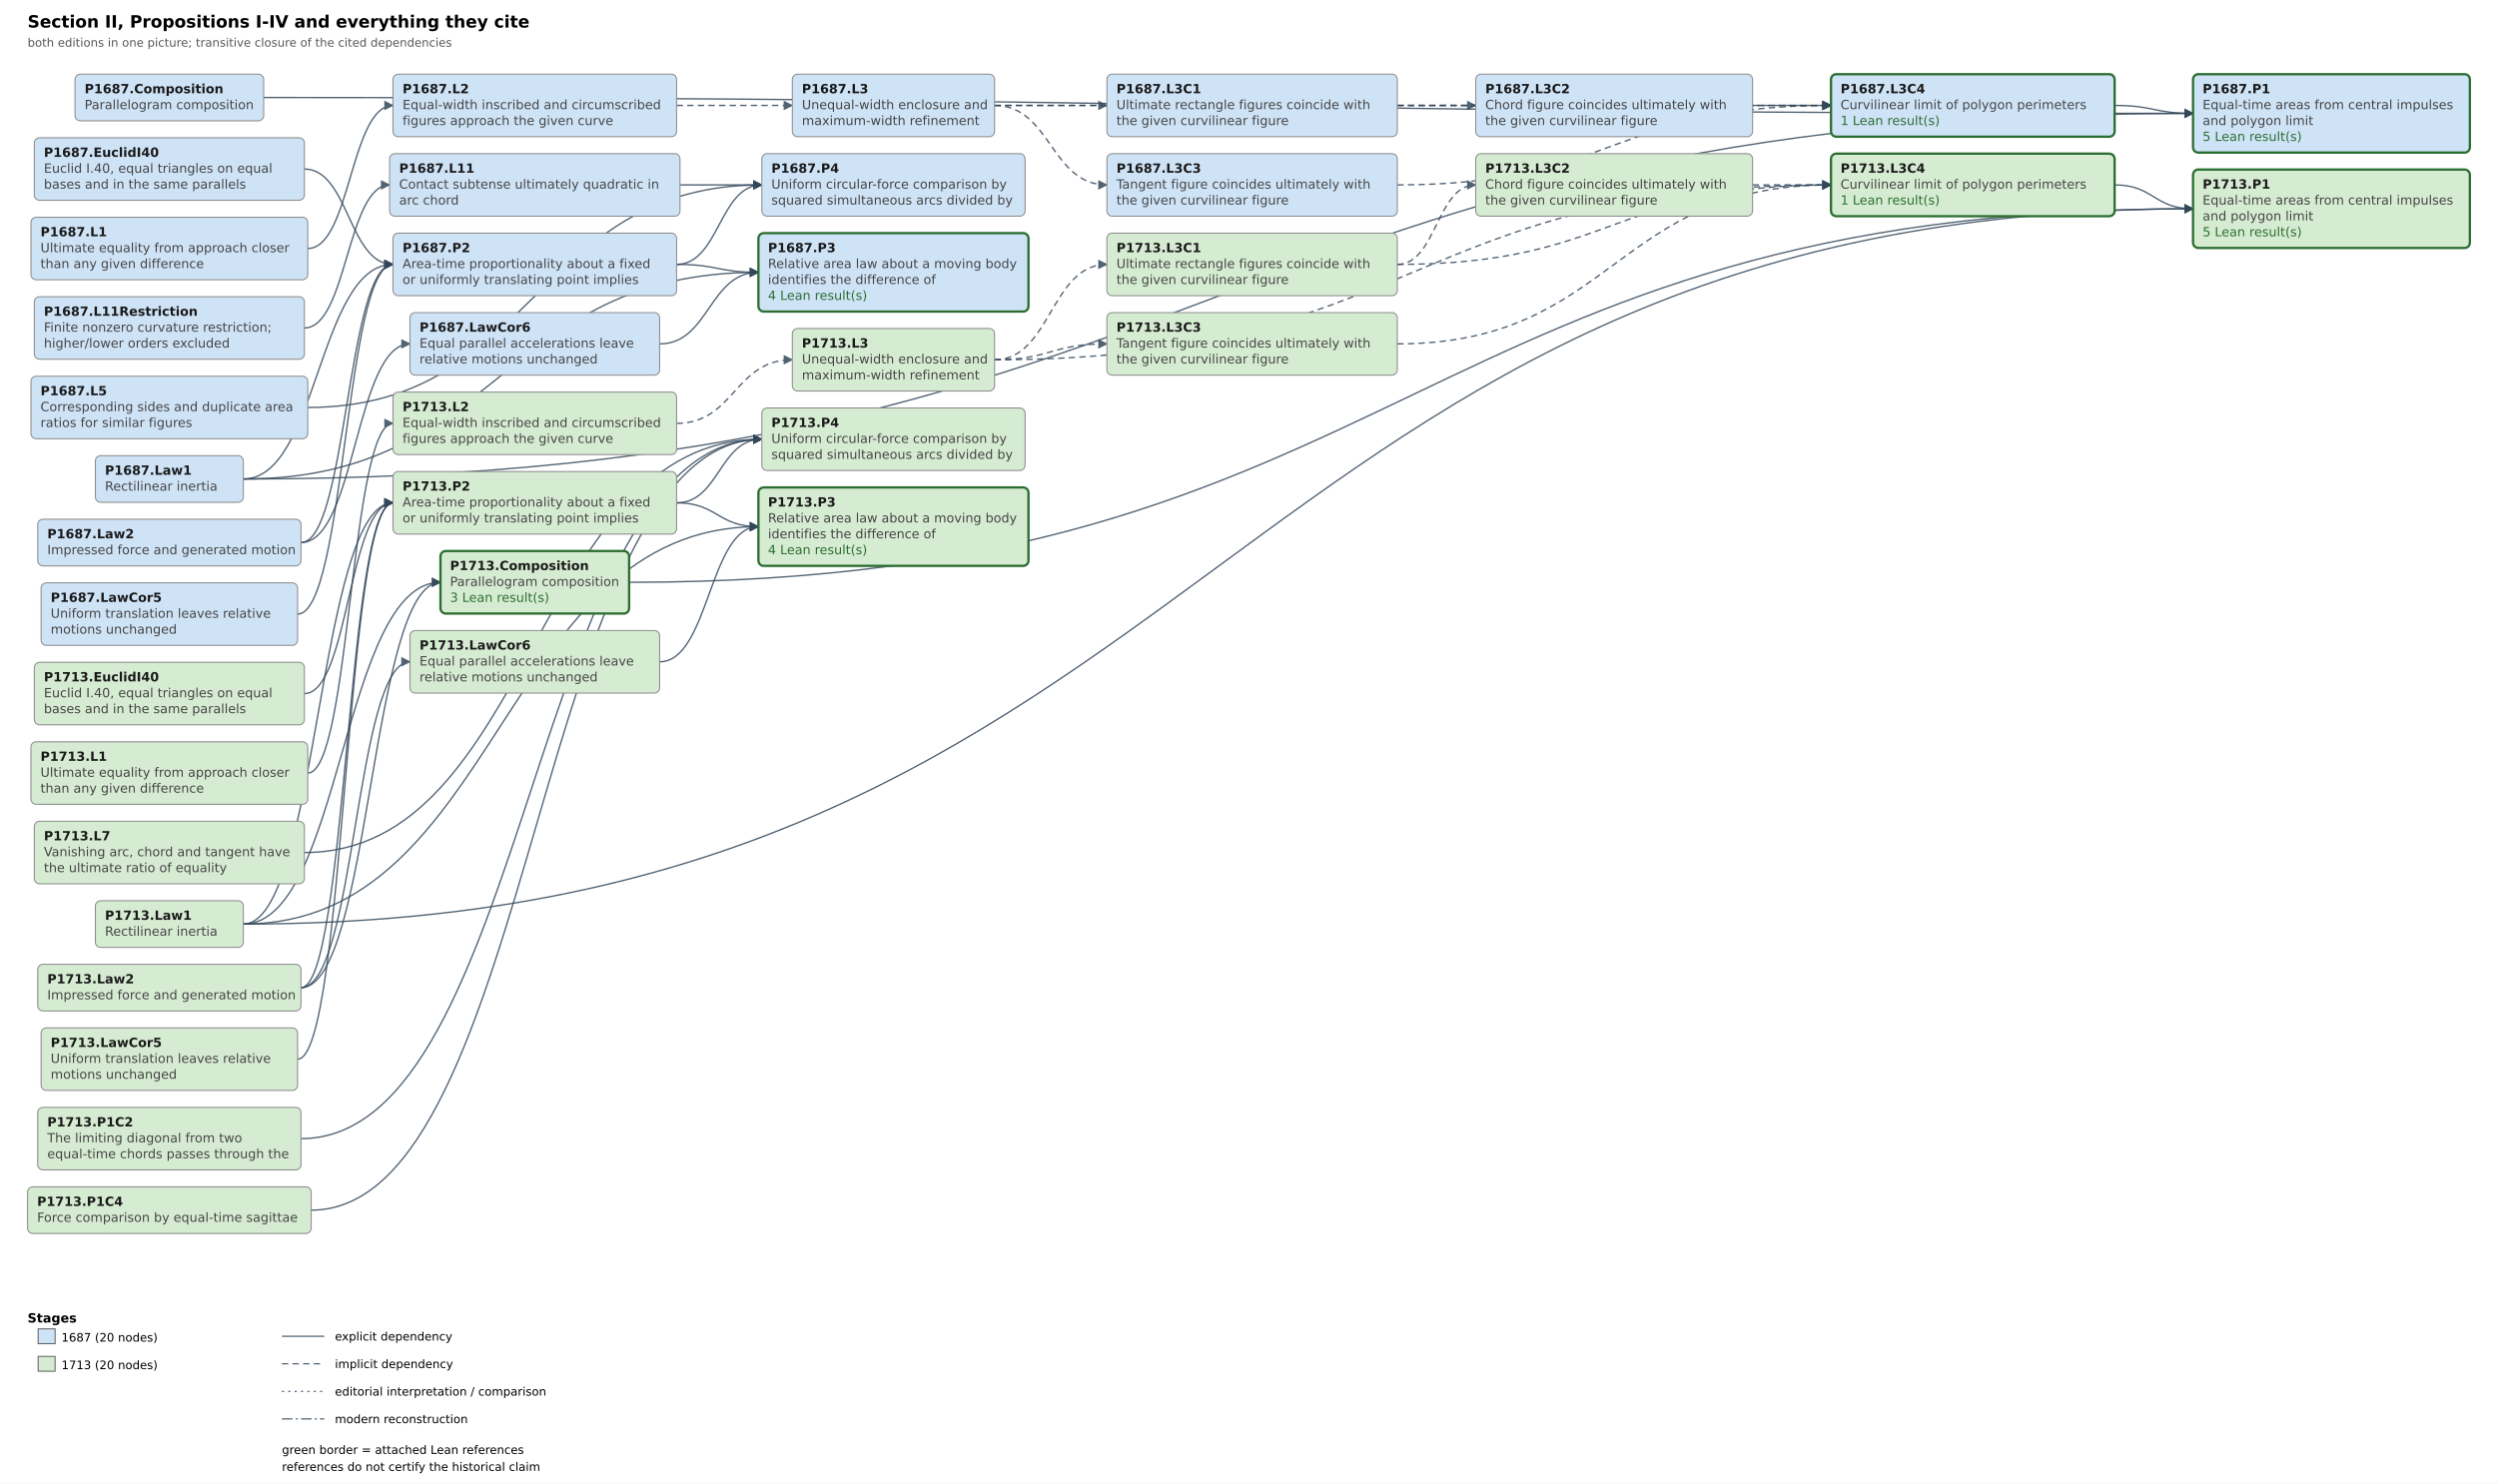
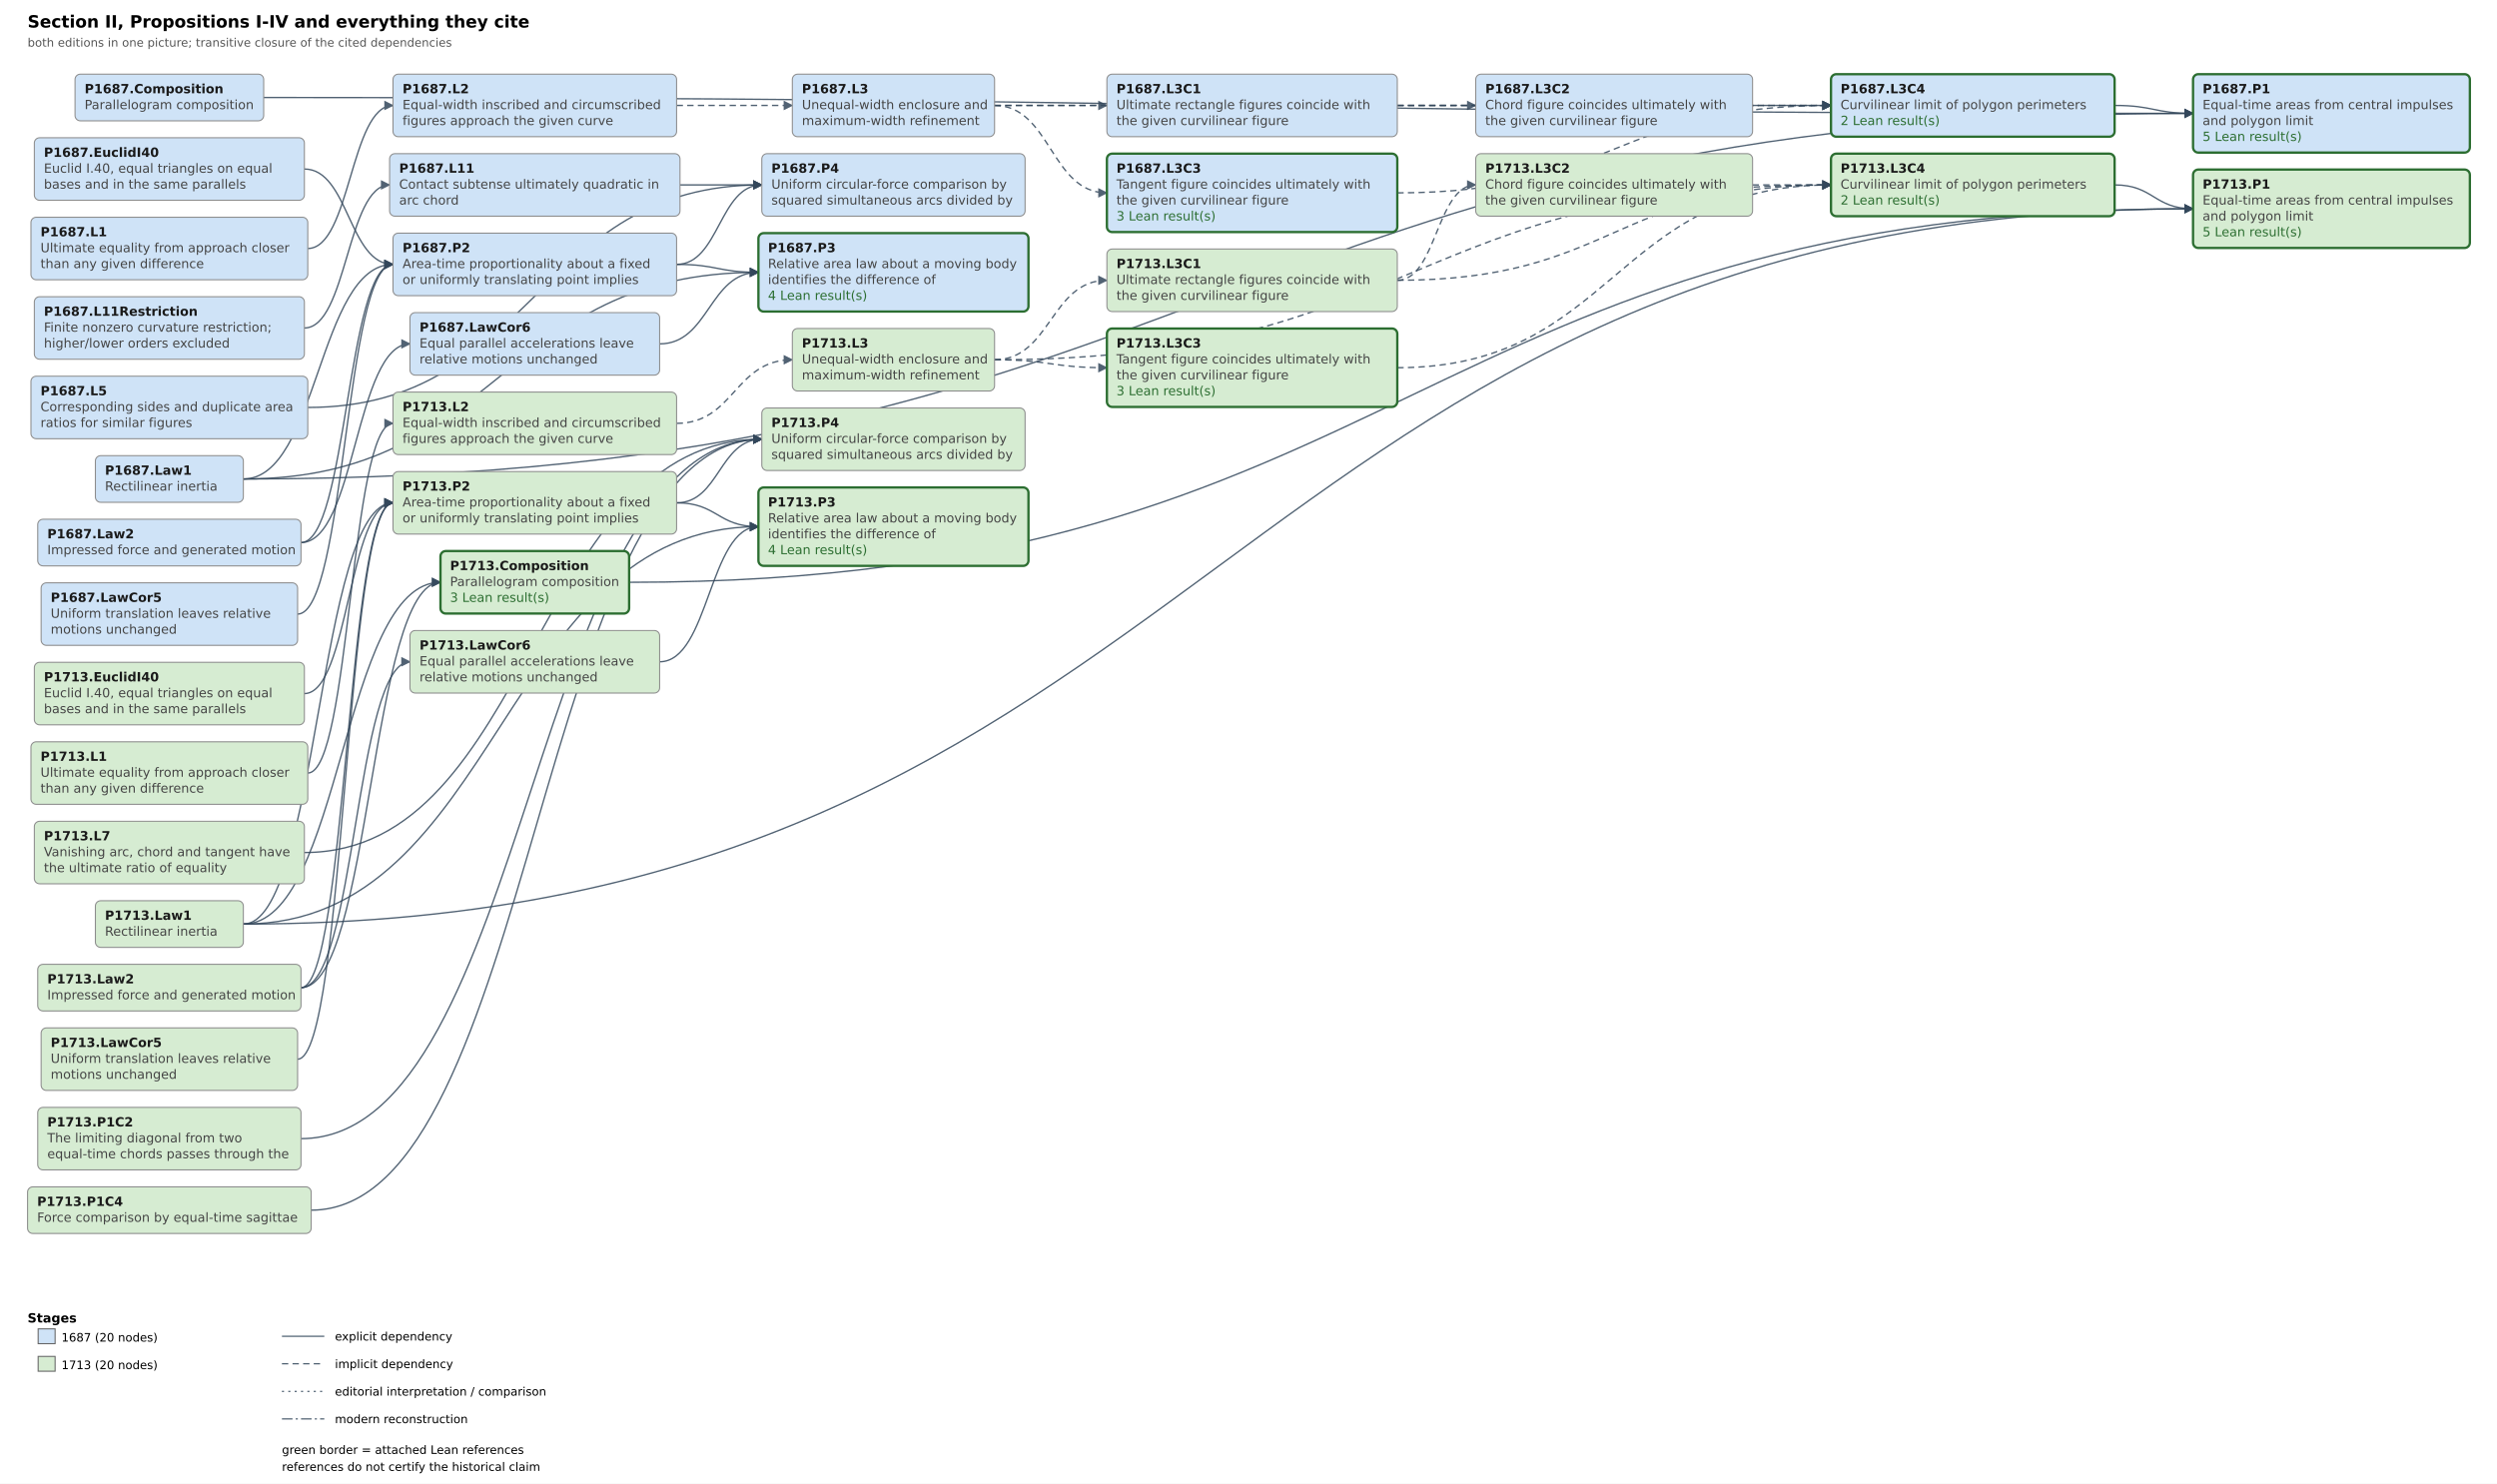
<svg xmlns="http://www.w3.org/2000/svg" width="2356" height="1400" viewBox="0 0 2356 1400" font-family="DejaVu Sans, Helvetica, sans-serif">
  <rect width="100%" height="100%" fill="#ffffff" />
  <text x="26" y="26" font-size="16" font-weight="bold">Section II, Propositions I-IV and everything they cite</text>
  <text x="26" y="44" font-size="11" fill="#555">both editions in one picture; transitive closure of the cited dependencies</text>
  <defs>
    <marker id="arrow" viewBox="0 0 10 10" refX="9" refY="5" markerWidth="7" markerHeight="7" orient="auto-start-reverse">
      <path d="M 0 0 L 10 5 L 0 10 z" fill="context-stroke" />
    </marker>
  </defs>
  <path d="M 229.6 452.0 C 300.2 452.0, 300.2 249.5, 370.8 249.5" fill="none" stroke="#33475b" stroke-width="1.3" marker-end="url(#arrow)" opacity="0.85" />
  <path d="M 284.0 512.0 C 327.4 512.0, 327.4 249.5, 370.8 249.5" fill="none" stroke="#33475b" stroke-width="1.3" marker-end="url(#arrow)" opacity="0.85" />
  <path d="M 287.2 159.5 C 329.0 159.5, 329.0 249.5, 370.8 249.5" fill="none" stroke="#33475b" stroke-width="1.3" marker-end="url(#arrow)" opacity="0.85" />
  <path d="M 280.8 579.5 C 325.8 579.5, 325.8 249.5, 370.8 249.5" fill="none" stroke="#33475b" stroke-width="1.3" marker-end="url(#arrow)" opacity="0.85" />
  <path d="M 622.4 324.5 C 669.0 324.5, 669.0 257.0, 715.6 257.0" fill="none" stroke="#33475b" stroke-width="1.3" marker-end="url(#arrow)" opacity="0.85" />
  <path d="M 229.6 452.0 C 472.6 452.0, 472.6 257.0, 715.6 257.0" fill="none" stroke="#33475b" stroke-width="1.3" marker-end="url(#arrow)" opacity="0.85" />
  <path d="M 638.4 249.5 C 677.0 249.5, 677.0 257.0, 715.6 257.0" fill="none" stroke="#33475b" stroke-width="1.3" marker-end="url(#arrow)" opacity="0.85" />
  <path d="M 638.4 249.5 C 678.6 249.5, 678.6 174.5, 718.8 174.5" fill="none" stroke="#33475b" stroke-width="1.3" marker-end="url(#arrow)" opacity="0.85" />
  <path d="M 290.4 384.5 C 504.6 384.5, 504.6 174.5, 718.8 174.5" fill="none" stroke="#33475b" stroke-width="1.3" marker-end="url(#arrow)" opacity="0.85" />
  <path d="M 641.6 174.5 C 680.2 174.5, 680.2 174.5, 718.8 174.5" fill="none" stroke="#33475b" stroke-width="1.3" marker-end="url(#arrow)" opacity="0.85" />
  <path d="M 229.6 872.0 C 300.2 872.0, 300.2 474.5, 370.8 474.5" fill="none" stroke="#33475b" stroke-width="1.3" marker-end="url(#arrow)" opacity="0.85" />
  <path d="M 284.0 932.0 C 327.4 932.0, 327.4 474.5, 370.8 474.5" fill="none" stroke="#33475b" stroke-width="1.3" marker-end="url(#arrow)" opacity="0.85" />
  <path d="M 287.2 654.5 C 329.0 654.5, 329.0 474.5, 370.8 474.5" fill="none" stroke="#33475b" stroke-width="1.3" marker-end="url(#arrow)" opacity="0.85" />
  <path d="M 280.8 999.5 C 325.8 999.5, 325.8 474.5, 370.8 474.5" fill="none" stroke="#33475b" stroke-width="1.3" marker-end="url(#arrow)" opacity="0.85" />
  <path d="M 622.4 624.5 C 669.0 624.5, 669.0 497.0, 715.6 497.0" fill="none" stroke="#33475b" stroke-width="1.3" marker-end="url(#arrow)" opacity="0.85" />
  <path d="M 229.6 872.0 C 472.6 872.0, 472.6 497.0, 715.6 497.0" fill="none" stroke="#33475b" stroke-width="1.3" marker-end="url(#arrow)" opacity="0.85" />
  <path d="M 638.4 474.5 C 677.0 474.5, 677.0 497.0, 715.6 497.0" fill="none" stroke="#33475b" stroke-width="1.3" marker-end="url(#arrow)" opacity="0.85" />
  <path d="M 638.4 474.5 C 678.6 474.5, 678.6 414.5, 718.8 414.5" fill="none" stroke="#33475b" stroke-width="1.3" marker-end="url(#arrow)" opacity="0.85" />
  <path d="M 284.0 1074.5 C 501.4 1074.5, 501.4 414.5, 718.8 414.5" fill="none" stroke="#33475b" stroke-width="1.3" marker-end="url(#arrow)" opacity="0.85" />
  <path d="M 293.6 1142.0 C 506.2 1142.0, 506.2 414.5, 718.8 414.5" fill="none" stroke="#33475b" stroke-width="1.3" marker-end="url(#arrow)" opacity="0.85" />
  <path d="M 287.2 804.5 C 503.0 804.5, 503.0 414.5, 718.8 414.5" fill="none" stroke="#33475b" stroke-width="1.3" marker-end="url(#arrow)" opacity="0.85" />
  <path d="M 229.6 452.0 C 1149.4 452.0, 1149.4 107.0, 2069.2 107.0" fill="none" stroke="#33475b" stroke-width="1.3" marker-end="url(#arrow)" opacity="0.85" />
  <path d="M 248.8 92.0 C 1159.0 92.0, 1159.0 107.0, 2069.2 107.0" fill="none" stroke="#33475b" stroke-width="1.3" marker-end="url(#arrow)" opacity="0.85" />
  <path d="M 1995.2 99.5 C 2032.2 99.5, 2032.2 107.0, 2069.2 107.0" fill="none" stroke="#33475b" stroke-width="1.3" marker-end="url(#arrow)" opacity="0.85" />
  <path d="M 229.6 872.0 C 1149.4 872.0, 1149.4 197.0, 2069.2 197.0" fill="none" stroke="#33475b" stroke-width="1.3" marker-end="url(#arrow)" opacity="0.85" />
  <path d="M 593.6 549.5 C 1331.4 549.5, 1331.4 197.0, 2069.2 197.0" fill="none" stroke="#33475b" stroke-width="1.3" marker-end="url(#arrow)" opacity="0.85" />
  <path d="M 1995.2 174.5 C 2032.2 174.5, 2032.2 197.0, 2069.2 197.0" fill="none" stroke="#33475b" stroke-width="1.3" marker-end="url(#arrow)" opacity="0.85" />
  <path d="M 284.0 512.0 C 335.4 512.0, 335.4 324.5, 386.8 324.5" fill="none" stroke="#33475b" stroke-width="1.3" marker-end="url(#arrow)" opacity="0.85" />
  <path d="M 284.0 932.0 C 335.4 932.0, 335.4 624.5, 386.8 624.5" fill="none" stroke="#33475b" stroke-width="1.3" marker-end="url(#arrow)" opacity="0.85" />
  <path d="M 938.4 99.5 C 1333.0 99.5, 1333.0 99.5, 1727.6 99.5" fill="none" stroke="#33475b" stroke-width="1.3" stroke-dasharray="6 4" marker-end="url(#arrow)" opacity="0.85" />
  <path d="M 938.4 339.5 C 1333.0 339.5, 1333.0 174.5, 1727.6 174.5" fill="none" stroke="#33475b" stroke-width="1.3" stroke-dasharray="6 4" marker-end="url(#arrow)" opacity="0.85" />
  <path d="M 287.2 309.5 C 327.4 309.5, 327.4 174.5, 367.6 174.5" fill="none" stroke="#33475b" stroke-width="1.3" marker-end="url(#arrow)" opacity="0.85" />
  <path d="M 284.0 932.0 C 349.8 932.0, 349.8 549.5, 415.6 549.5" fill="none" stroke="#33475b" stroke-width="1.3" marker-end="url(#arrow)" opacity="0.85" />
  <path d="M 229.6 872.0 C 322.6 872.0, 322.6 549.5, 415.6 549.5" fill="none" stroke="#33475b" stroke-width="1.3" marker-end="url(#arrow)" opacity="0.85" />
  <path d="M 1318.4 99.5 C 1523.0 99.5, 1523.0 99.5, 1727.6 99.5" fill="none" stroke="#33475b" stroke-width="1.3" stroke-dasharray="6 4" marker-end="url(#arrow)" opacity="0.85" />
  <path d="M 1653.6 99.5 C 1690.6 99.5, 1690.6 99.5, 1727.6 99.5" fill="none" stroke="#33475b" stroke-width="1.3" stroke-dasharray="6 4" marker-end="url(#arrow)" opacity="0.85" />
-   <path d="M 1318.4 174.5 C 1523.0 174.5, 1523.0 99.5, 1727.6 99.5" fill="none" stroke="#33475b" stroke-width="1.3" stroke-dasharray="6 4" marker-end="url(#arrow)" opacity="0.85" />
-   <path d="M 1318.4 249.5 C 1523.0 249.5, 1523.0 174.5, 1727.6 174.5" fill="none" stroke="#33475b" stroke-width="1.3" stroke-dasharray="6 4" marker-end="url(#arrow)" opacity="0.85" />
+   <path d="M 1318.4 182.0 C 1523.0 182.0, 1523.0 99.5, 1727.6 99.5" fill="none" stroke="#33475b" stroke-width="1.3" stroke-dasharray="6 4" marker-end="url(#arrow)" opacity="0.85" />
+   <path d="M 1318.4 264.5 C 1523.0 264.5, 1523.0 174.5, 1727.6 174.5" fill="none" stroke="#33475b" stroke-width="1.3" stroke-dasharray="6 4" marker-end="url(#arrow)" opacity="0.85" />
  <path d="M 1653.6 174.5 C 1690.6 174.5, 1690.6 174.5, 1727.6 174.5" fill="none" stroke="#33475b" stroke-width="1.3" stroke-dasharray="6 4" marker-end="url(#arrow)" opacity="0.85" />
-   <path d="M 1318.4 324.5 C 1523.0 324.5, 1523.0 174.5, 1727.6 174.5" fill="none" stroke="#33475b" stroke-width="1.3" stroke-dasharray="6 4" marker-end="url(#arrow)" opacity="0.85" />
+   <path d="M 1318.4 347.0 C 1523.0 347.0, 1523.0 174.5, 1727.6 174.5" fill="none" stroke="#33475b" stroke-width="1.3" stroke-dasharray="6 4" marker-end="url(#arrow)" opacity="0.85" />
  <path d="M 638.4 99.5 C 693.0 99.5, 693.0 99.5, 747.6 99.5" fill="none" stroke="#33475b" stroke-width="1.3" stroke-dasharray="6 4" marker-end="url(#arrow)" opacity="0.85" />
  <path d="M 638.4 399.5 C 693.0 399.5, 693.0 339.5, 747.6 339.5" fill="none" stroke="#33475b" stroke-width="1.3" stroke-dasharray="6 4" marker-end="url(#arrow)" opacity="0.85" />
  <path d="M 938.4 99.5 C 991.4 99.5, 991.4 99.5, 1044.4 99.5" fill="none" stroke="#33475b" stroke-width="1.3" stroke-dasharray="6 4" marker-end="url(#arrow)" opacity="0.85" />
  <path d="M 1318.4 99.5 C 1355.4 99.5, 1355.4 99.5, 1392.4 99.5" fill="none" stroke="#33475b" stroke-width="1.3" stroke-dasharray="6 4" marker-end="url(#arrow)" opacity="0.85" />
-   <path d="M 938.4 99.5 C 991.4 99.5, 991.4 174.5, 1044.4 174.5" fill="none" stroke="#33475b" stroke-width="1.3" stroke-dasharray="6 4" marker-end="url(#arrow)" opacity="0.85" />
-   <path d="M 938.4 339.5 C 991.4 339.5, 991.4 249.5, 1044.4 249.5" fill="none" stroke="#33475b" stroke-width="1.3" stroke-dasharray="6 4" marker-end="url(#arrow)" opacity="0.85" />
-   <path d="M 1318.4 249.5 C 1355.4 249.5, 1355.4 174.5, 1392.4 174.5" fill="none" stroke="#33475b" stroke-width="1.3" stroke-dasharray="6 4" marker-end="url(#arrow)" opacity="0.85" />
-   <path d="M 938.4 339.5 C 991.4 339.5, 991.4 324.5, 1044.4 324.5" fill="none" stroke="#33475b" stroke-width="1.3" stroke-dasharray="6 4" marker-end="url(#arrow)" opacity="0.85" />
+   <path d="M 938.4 99.5 C 991.4 99.5, 991.4 182.0, 1044.4 182.0" fill="none" stroke="#33475b" stroke-width="1.3" stroke-dasharray="6 4" marker-end="url(#arrow)" opacity="0.85" />
+   <path d="M 938.4 339.5 C 991.4 339.5, 991.4 264.5, 1044.4 264.5" fill="none" stroke="#33475b" stroke-width="1.3" stroke-dasharray="6 4" marker-end="url(#arrow)" opacity="0.85" />
+   <path d="M 1318.4 264.5 C 1355.4 264.5, 1355.4 174.5, 1392.4 174.5" fill="none" stroke="#33475b" stroke-width="1.3" stroke-dasharray="6 4" marker-end="url(#arrow)" opacity="0.85" />
+   <path d="M 938.4 339.5 C 991.4 339.5, 991.4 347.0, 1044.4 347.0" fill="none" stroke="#33475b" stroke-width="1.3" stroke-dasharray="6 4" marker-end="url(#arrow)" opacity="0.85" />
  <path d="M 290.4 234.5 C 330.6 234.5, 330.6 99.5, 370.8 99.5" fill="none" stroke="#33475b" stroke-width="1.3" marker-end="url(#arrow)" opacity="0.85" />
  <path d="M 290.4 729.5 C 330.6 729.5, 330.6 399.5, 370.8 399.5" fill="none" stroke="#33475b" stroke-width="1.3" marker-end="url(#arrow)" opacity="0.85" />
  <rect x="70.8" y="70.0" width="178.0" height="44.0" rx="5" fill="#cfe3f7" stroke="#8d8d8d" stroke-width="1.0" />
  <text x="79.8" y="88.0" font-size="12" font-weight="bold" fill="#1a1a1a">P1687.Composition</text>
  <text x="79.8" y="103.0" font-size="12" fill="#444">Parallelogram composition</text>
  <rect x="32.4" y="130.0" width="254.8" height="59.0" rx="5" fill="#cfe3f7" stroke="#8d8d8d" stroke-width="1.0" />
  <text x="41.4" y="148.0" font-size="12" font-weight="bold" fill="#1a1a1a">P1687.EuclidI40</text>
  <text x="41.4" y="163.0" font-size="12" fill="#444">Euclid I.40, equal triangles on equal</text>
  <text x="41.4" y="178.0" font-size="12" fill="#444">bases and in the same parallels</text>
  <rect x="29.2" y="205.0" width="261.2" height="59.0" rx="5" fill="#cfe3f7" stroke="#8d8d8d" stroke-width="1.0" />
  <text x="38.2" y="223.0" font-size="12" font-weight="bold" fill="#1a1a1a">P1687.L1</text>
  <text x="38.2" y="238.0" font-size="12" fill="#444">Ultimate equality from approach closer</text>
  <text x="38.2" y="253.0" font-size="12" fill="#444">than any given difference</text>
  <rect x="367.6" y="145.0" width="274.0" height="59.0" rx="5" fill="#cfe3f7" stroke="#8d8d8d" stroke-width="1.0" />
  <text x="376.6" y="163.0" font-size="12" font-weight="bold" fill="#1a1a1a">P1687.L11</text>
  <text x="376.6" y="178.0" font-size="12" fill="#444">Contact subtense ultimately quadratic in</text>
  <text x="376.6" y="193.0" font-size="12" fill="#444">arc chord</text>
  <rect x="32.4" y="280.0" width="254.8" height="59.0" rx="5" fill="#cfe3f7" stroke="#8d8d8d" stroke-width="1.0" />
  <text x="41.4" y="298.0" font-size="12" font-weight="bold" fill="#1a1a1a">P1687.L11Restriction</text>
  <text x="41.4" y="313.0" font-size="12" fill="#444">Finite nonzero curvature restriction;</text>
  <text x="41.4" y="328.0" font-size="12" fill="#444">higher/lower orders excluded</text>
  <rect x="370.8" y="70.0" width="267.6" height="59.0" rx="5" fill="#cfe3f7" stroke="#8d8d8d" stroke-width="1.0" />
  <text x="379.8" y="88.0" font-size="12" font-weight="bold" fill="#1a1a1a">P1687.L2</text>
  <text x="379.8" y="103.0" font-size="12" fill="#444">Equal-width inscribed and circumscribed</text>
  <text x="379.8" y="118.0" font-size="12" fill="#444">figures approach the given curve</text>
  <rect x="747.6" y="70.0" width="190.8" height="59.0" rx="5" fill="#cfe3f7" stroke="#8d8d8d" stroke-width="1.0" />
  <text x="756.6" y="88.0" font-size="12" font-weight="bold" fill="#1a1a1a">P1687.L3</text>
  <text x="756.6" y="103.0" font-size="12" fill="#444">Unequal-width enclosure and</text>
  <text x="756.6" y="118.0" font-size="12" fill="#444">maximum-width refinement</text>
  <rect x="1044.4" y="70.0" width="274.0" height="59.0" rx="5" fill="#cfe3f7" stroke="#8d8d8d" stroke-width="1.0" />
  <text x="1053.4" y="88.0" font-size="12" font-weight="bold" fill="#1a1a1a">P1687.L3C1</text>
  <text x="1053.4" y="103.0" font-size="12" fill="#444">Ultimate rectangle figures coincide with</text>
  <text x="1053.4" y="118.0" font-size="12" fill="#444">the given curvilinear figure</text>
  <rect x="1392.4" y="70.0" width="261.2" height="59.0" rx="5" fill="#cfe3f7" stroke="#8d8d8d" stroke-width="1.0" />
  <text x="1401.4" y="88.0" font-size="12" font-weight="bold" fill="#1a1a1a">P1687.L3C2</text>
  <text x="1401.4" y="103.0" font-size="12" fill="#444">Chord figure coincides ultimately with</text>
  <text x="1401.4" y="118.0" font-size="12" fill="#444">the given curvilinear figure</text>
-   <rect x="1044.4" y="145.0" width="274.0" height="59.0" rx="5" fill="#cfe3f7" stroke="#8d8d8d" stroke-width="1.0" />
+   <rect x="1044.4" y="145.0" width="274.0" height="74.0" rx="5" fill="#cfe3f7" stroke="#2c6e31" stroke-width="2.2" />
  <text x="1053.4" y="163.0" font-size="12" font-weight="bold" fill="#1a1a1a">P1687.L3C3</text>
  <text x="1053.4" y="178.0" font-size="12" fill="#444">Tangent figure coincides ultimately with</text>
  <text x="1053.4" y="193.0" font-size="12" fill="#444">the given curvilinear figure</text>
+   <text x="1053.4" y="208.0" font-size="12" fill="#2c6e31">3 Lean result(s)</text>
  <rect x="1727.6" y="70.0" width="267.6" height="59.0" rx="5" fill="#cfe3f7" stroke="#2c6e31" stroke-width="2.2" />
  <text x="1736.6" y="88.0" font-size="12" font-weight="bold" fill="#1a1a1a">P1687.L3C4</text>
  <text x="1736.6" y="103.0" font-size="12" fill="#444">Curvilinear limit of polygon perimeters</text>
-   <text x="1736.6" y="118.0" font-size="12" fill="#2c6e31">1 Lean result(s)</text>
+   <text x="1736.6" y="118.0" font-size="12" fill="#2c6e31">2 Lean result(s)</text>
  <rect x="29.2" y="355.0" width="261.2" height="59.0" rx="5" fill="#cfe3f7" stroke="#8d8d8d" stroke-width="1.0" />
  <text x="38.2" y="373.0" font-size="12" font-weight="bold" fill="#1a1a1a">P1687.L5</text>
  <text x="38.2" y="388.0" font-size="12" fill="#444">Corresponding sides and duplicate area</text>
  <text x="38.2" y="403.0" font-size="12" fill="#444">ratios for similar figures</text>
  <rect x="90.0" y="430.0" width="139.6" height="44.0" rx="5" fill="#cfe3f7" stroke="#8d8d8d" stroke-width="1.0" />
  <text x="99.0" y="448.0" font-size="12" font-weight="bold" fill="#1a1a1a">P1687.Law1</text>
  <text x="99.0" y="463.0" font-size="12" fill="#444">Rectilinear inertia</text>
  <rect x="35.6" y="490.0" width="248.4" height="44.0" rx="5" fill="#cfe3f7" stroke="#8d8d8d" stroke-width="1.0" />
  <text x="44.6" y="508.0" font-size="12" font-weight="bold" fill="#1a1a1a">P1687.Law2</text>
  <text x="44.6" y="523.0" font-size="12" fill="#444">Impressed force and generated motion</text>
  <rect x="38.8" y="550.0" width="242.0" height="59.0" rx="5" fill="#cfe3f7" stroke="#8d8d8d" stroke-width="1.0" />
  <text x="47.8" y="568.0" font-size="12" font-weight="bold" fill="#1a1a1a">P1687.LawCor5</text>
  <text x="47.8" y="583.0" font-size="12" fill="#444">Uniform translation leaves relative</text>
  <text x="47.8" y="598.0" font-size="12" fill="#444">motions unchanged</text>
  <rect x="386.8" y="295.0" width="235.6" height="59.0" rx="5" fill="#cfe3f7" stroke="#8d8d8d" stroke-width="1.0" />
  <text x="395.8" y="313.0" font-size="12" font-weight="bold" fill="#1a1a1a">P1687.LawCor6</text>
  <text x="395.8" y="328.0" font-size="12" fill="#444">Equal parallel accelerations leave</text>
  <text x="395.8" y="343.0" font-size="12" fill="#444">relative motions unchanged</text>
  <rect x="2069.2" y="70.0" width="261.2" height="74.0" rx="5" fill="#cfe3f7" stroke="#2c6e31" stroke-width="2.2" />
  <text x="2078.2" y="88.0" font-size="12" font-weight="bold" fill="#1a1a1a">P1687.P1</text>
  <text x="2078.2" y="103.0" font-size="12" fill="#444">Equal-time areas from central impulses</text>
  <text x="2078.2" y="118.0" font-size="12" fill="#444">and polygon limit</text>
  <text x="2078.2" y="133.0" font-size="12" fill="#2c6e31">5 Lean result(s)</text>
  <rect x="370.8" y="220.0" width="267.6" height="59.0" rx="5" fill="#cfe3f7" stroke="#8d8d8d" stroke-width="1.0" />
  <text x="379.8" y="238.0" font-size="12" font-weight="bold" fill="#1a1a1a">P1687.P2</text>
  <text x="379.8" y="253.0" font-size="12" fill="#444">Area-time proportionality about a fixed</text>
  <text x="379.8" y="268.0" font-size="12" fill="#444">or uniformly translating point implies</text>
  <rect x="715.6" y="220.0" width="254.8" height="74.0" rx="5" fill="#cfe3f7" stroke="#2c6e31" stroke-width="2.2" />
  <text x="724.6" y="238.0" font-size="12" font-weight="bold" fill="#1a1a1a">P1687.P3</text>
  <text x="724.6" y="253.0" font-size="12" fill="#444">Relative area law about a moving body</text>
  <text x="724.6" y="268.0" font-size="12" fill="#444">identifies the difference of</text>
  <text x="724.6" y="283.0" font-size="12" fill="#2c6e31">4 Lean result(s)</text>
  <rect x="718.8" y="145.0" width="248.4" height="59.0" rx="5" fill="#cfe3f7" stroke="#8d8d8d" stroke-width="1.0" />
  <text x="727.8" y="163.0" font-size="12" font-weight="bold" fill="#1a1a1a">P1687.P4</text>
  <text x="727.8" y="178.0" font-size="12" fill="#444">Uniform circular-force comparison by</text>
  <text x="727.8" y="193.0" font-size="12" fill="#444">squared simultaneous arcs divided by</text>
  <rect x="415.6" y="520.0" width="178.0" height="59.0" rx="5" fill="#d6ecd2" stroke="#2c6e31" stroke-width="2.2" />
  <text x="424.6" y="538.0" font-size="12" font-weight="bold" fill="#1a1a1a">P1713.Composition</text>
  <text x="424.6" y="553.0" font-size="12" fill="#444">Parallelogram composition</text>
  <text x="424.6" y="568.0" font-size="12" fill="#2c6e31">3 Lean result(s)</text>
  <rect x="32.4" y="625.0" width="254.8" height="59.0" rx="5" fill="#d6ecd2" stroke="#8d8d8d" stroke-width="1.0" />
  <text x="41.4" y="643.0" font-size="12" font-weight="bold" fill="#1a1a1a">P1713.EuclidI40</text>
  <text x="41.4" y="658.0" font-size="12" fill="#444">Euclid I.40, equal triangles on equal</text>
  <text x="41.4" y="673.0" font-size="12" fill="#444">bases and in the same parallels</text>
  <rect x="29.2" y="700.0" width="261.2" height="59.0" rx="5" fill="#d6ecd2" stroke="#8d8d8d" stroke-width="1.0" />
  <text x="38.2" y="718.0" font-size="12" font-weight="bold" fill="#1a1a1a">P1713.L1</text>
  <text x="38.2" y="733.0" font-size="12" fill="#444">Ultimate equality from approach closer</text>
  <text x="38.2" y="748.0" font-size="12" fill="#444">than any given difference</text>
  <rect x="370.8" y="370.0" width="267.6" height="59.0" rx="5" fill="#d6ecd2" stroke="#8d8d8d" stroke-width="1.0" />
  <text x="379.8" y="388.0" font-size="12" font-weight="bold" fill="#1a1a1a">P1713.L2</text>
  <text x="379.8" y="403.0" font-size="12" fill="#444">Equal-width inscribed and circumscribed</text>
  <text x="379.8" y="418.0" font-size="12" fill="#444">figures approach the given curve</text>
  <rect x="747.6" y="310.0" width="190.8" height="59.0" rx="5" fill="#d6ecd2" stroke="#8d8d8d" stroke-width="1.0" />
  <text x="756.6" y="328.0" font-size="12" font-weight="bold" fill="#1a1a1a">P1713.L3</text>
  <text x="756.6" y="343.0" font-size="12" fill="#444">Unequal-width enclosure and</text>
  <text x="756.6" y="358.0" font-size="12" fill="#444">maximum-width refinement</text>
-   <rect x="1044.4" y="220.0" width="274.0" height="59.0" rx="5" fill="#d6ecd2" stroke="#8d8d8d" stroke-width="1.0" />
-   <text x="1053.4" y="238.0" font-size="12" font-weight="bold" fill="#1a1a1a">P1713.L3C1</text>
-   <text x="1053.4" y="253.0" font-size="12" fill="#444">Ultimate rectangle figures coincide with</text>
-   <text x="1053.4" y="268.0" font-size="12" fill="#444">the given curvilinear figure</text>
+   <rect x="1044.4" y="235.0" width="274.0" height="59.0" rx="5" fill="#d6ecd2" stroke="#8d8d8d" stroke-width="1.0" />
+   <text x="1053.4" y="253.0" font-size="12" font-weight="bold" fill="#1a1a1a">P1713.L3C1</text>
+   <text x="1053.4" y="268.0" font-size="12" fill="#444">Ultimate rectangle figures coincide with</text>
+   <text x="1053.4" y="283.0" font-size="12" fill="#444">the given curvilinear figure</text>
  <rect x="1392.4" y="145.0" width="261.2" height="59.0" rx="5" fill="#d6ecd2" stroke="#8d8d8d" stroke-width="1.0" />
  <text x="1401.4" y="163.0" font-size="12" font-weight="bold" fill="#1a1a1a">P1713.L3C2</text>
  <text x="1401.4" y="178.0" font-size="12" fill="#444">Chord figure coincides ultimately with</text>
  <text x="1401.4" y="193.0" font-size="12" fill="#444">the given curvilinear figure</text>
-   <rect x="1044.4" y="295.0" width="274.0" height="59.0" rx="5" fill="#d6ecd2" stroke="#8d8d8d" stroke-width="1.0" />
-   <text x="1053.4" y="313.0" font-size="12" font-weight="bold" fill="#1a1a1a">P1713.L3C3</text>
-   <text x="1053.4" y="328.0" font-size="12" fill="#444">Tangent figure coincides ultimately with</text>
-   <text x="1053.4" y="343.0" font-size="12" fill="#444">the given curvilinear figure</text>
+   <rect x="1044.4" y="310.0" width="274.0" height="74.0" rx="5" fill="#d6ecd2" stroke="#2c6e31" stroke-width="2.2" />
+   <text x="1053.4" y="328.0" font-size="12" font-weight="bold" fill="#1a1a1a">P1713.L3C3</text>
+   <text x="1053.4" y="343.0" font-size="12" fill="#444">Tangent figure coincides ultimately with</text>
+   <text x="1053.4" y="358.0" font-size="12" fill="#444">the given curvilinear figure</text>
+   <text x="1053.4" y="373.0" font-size="12" fill="#2c6e31">3 Lean result(s)</text>
  <rect x="1727.6" y="145.0" width="267.6" height="59.0" rx="5" fill="#d6ecd2" stroke="#2c6e31" stroke-width="2.2" />
  <text x="1736.6" y="163.0" font-size="12" font-weight="bold" fill="#1a1a1a">P1713.L3C4</text>
  <text x="1736.6" y="178.0" font-size="12" fill="#444">Curvilinear limit of polygon perimeters</text>
-   <text x="1736.6" y="193.0" font-size="12" fill="#2c6e31">1 Lean result(s)</text>
+   <text x="1736.6" y="193.0" font-size="12" fill="#2c6e31">2 Lean result(s)</text>
  <rect x="32.4" y="775.0" width="254.8" height="59.0" rx="5" fill="#d6ecd2" stroke="#8d8d8d" stroke-width="1.0" />
  <text x="41.4" y="793.0" font-size="12" font-weight="bold" fill="#1a1a1a">P1713.L7</text>
  <text x="41.4" y="808.0" font-size="12" fill="#444">Vanishing arc, chord and tangent have</text>
  <text x="41.4" y="823.0" font-size="12" fill="#444">the ultimate ratio of equality</text>
  <rect x="90.0" y="850.0" width="139.6" height="44.0" rx="5" fill="#d6ecd2" stroke="#8d8d8d" stroke-width="1.0" />
  <text x="99.0" y="868.0" font-size="12" font-weight="bold" fill="#1a1a1a">P1713.Law1</text>
  <text x="99.0" y="883.0" font-size="12" fill="#444">Rectilinear inertia</text>
  <rect x="35.6" y="910.0" width="248.4" height="44.0" rx="5" fill="#d6ecd2" stroke="#8d8d8d" stroke-width="1.0" />
  <text x="44.6" y="928.0" font-size="12" font-weight="bold" fill="#1a1a1a">P1713.Law2</text>
  <text x="44.6" y="943.0" font-size="12" fill="#444">Impressed force and generated motion</text>
  <rect x="38.8" y="970.0" width="242.0" height="59.0" rx="5" fill="#d6ecd2" stroke="#8d8d8d" stroke-width="1.0" />
  <text x="47.8" y="988.0" font-size="12" font-weight="bold" fill="#1a1a1a">P1713.LawCor5</text>
  <text x="47.8" y="1003.0" font-size="12" fill="#444">Uniform translation leaves relative</text>
  <text x="47.8" y="1018.0" font-size="12" fill="#444">motions unchanged</text>
  <rect x="386.8" y="595.0" width="235.6" height="59.0" rx="5" fill="#d6ecd2" stroke="#8d8d8d" stroke-width="1.0" />
  <text x="395.8" y="613.0" font-size="12" font-weight="bold" fill="#1a1a1a">P1713.LawCor6</text>
  <text x="395.8" y="628.0" font-size="12" fill="#444">Equal parallel accelerations leave</text>
  <text x="395.8" y="643.0" font-size="12" fill="#444">relative motions unchanged</text>
  <rect x="2069.2" y="160.0" width="261.2" height="74.0" rx="5" fill="#d6ecd2" stroke="#2c6e31" stroke-width="2.2" />
  <text x="2078.2" y="178.0" font-size="12" font-weight="bold" fill="#1a1a1a">P1713.P1</text>
  <text x="2078.2" y="193.0" font-size="12" fill="#444">Equal-time areas from central impulses</text>
  <text x="2078.2" y="208.0" font-size="12" fill="#444">and polygon limit</text>
  <text x="2078.2" y="223.0" font-size="12" fill="#2c6e31">5 Lean result(s)</text>
  <rect x="35.6" y="1045.0" width="248.4" height="59.0" rx="5" fill="#d6ecd2" stroke="#8d8d8d" stroke-width="1.0" />
  <text x="44.6" y="1063.0" font-size="12" font-weight="bold" fill="#1a1a1a">P1713.P1C2</text>
  <text x="44.6" y="1078.0" font-size="12" fill="#444">The limiting diagonal from two</text>
  <text x="44.6" y="1093.0" font-size="12" fill="#444">equal-time chords passes through the</text>
  <rect x="26.0" y="1120.0" width="267.6" height="44.0" rx="5" fill="#d6ecd2" stroke="#8d8d8d" stroke-width="1.0" />
  <text x="35.0" y="1138.0" font-size="12" font-weight="bold" fill="#1a1a1a">P1713.P1C4</text>
  <text x="35.0" y="1153.0" font-size="12" fill="#444">Force comparison by equal-time sagittae</text>
  <rect x="370.8" y="445.0" width="267.6" height="59.0" rx="5" fill="#d6ecd2" stroke="#8d8d8d" stroke-width="1.0" />
  <text x="379.8" y="463.0" font-size="12" font-weight="bold" fill="#1a1a1a">P1713.P2</text>
  <text x="379.8" y="478.0" font-size="12" fill="#444">Area-time proportionality about a fixed</text>
  <text x="379.8" y="493.0" font-size="12" fill="#444">or uniformly translating point implies</text>
  <rect x="715.6" y="460.0" width="254.8" height="74.0" rx="5" fill="#d6ecd2" stroke="#2c6e31" stroke-width="2.2" />
  <text x="724.6" y="478.0" font-size="12" font-weight="bold" fill="#1a1a1a">P1713.P3</text>
  <text x="724.6" y="493.0" font-size="12" fill="#444">Relative area law about a moving body</text>
  <text x="724.6" y="508.0" font-size="12" fill="#444">identifies the difference of</text>
  <text x="724.6" y="523.0" font-size="12" fill="#2c6e31">4 Lean result(s)</text>
  <rect x="718.8" y="385.0" width="248.4" height="59.0" rx="5" fill="#d6ecd2" stroke="#8d8d8d" stroke-width="1.0" />
  <text x="727.8" y="403.0" font-size="12" font-weight="bold" fill="#1a1a1a">P1713.P4</text>
  <text x="727.8" y="418.0" font-size="12" fill="#444">Uniform circular-force comparison by</text>
  <text x="727.8" y="433.0" font-size="12" fill="#444">squared simultaneous arcs divided by</text>
  <text x="26" y="1248" font-size="12" font-weight="bold">Stages</text>
  <rect x="36" y="1254" width="16" height="14" fill="#cfe3f7" stroke="#666" />
  <text x="58" y="1266" font-size="11">1687 (20 nodes)</text>
  <rect x="36" y="1280" width="16" height="14" fill="#d6ecd2" stroke="#666" />
  <text x="58" y="1292" font-size="11">1713 (20 nodes)</text>
  <path d="M 266 1261 h 40" stroke="#33475b" />
  <text x="316" y="1265" font-size="11">explicit dependency</text>
  <path d="M 266 1287 h 40" stroke="#33475b" stroke-dasharray="6 4" />
  <text x="316" y="1291" font-size="11">implicit dependency</text>
  <path d="M 266 1313 h 40" stroke="#33475b" stroke-dasharray="2 4" />
  <text x="316" y="1317" font-size="11">editorial interpretation / comparison</text>
  <path d="M 266 1339 h 40" stroke="#33475b" stroke-dasharray="10 3 2 3" />
  <text x="316" y="1343" font-size="11">modern reconstruction</text>
  <text x="266" y="1372" font-size="11">green border = attached Lean references</text>
  <text x="266" y="1388" font-size="11">references do not certify the historical claim</text>
</svg>
